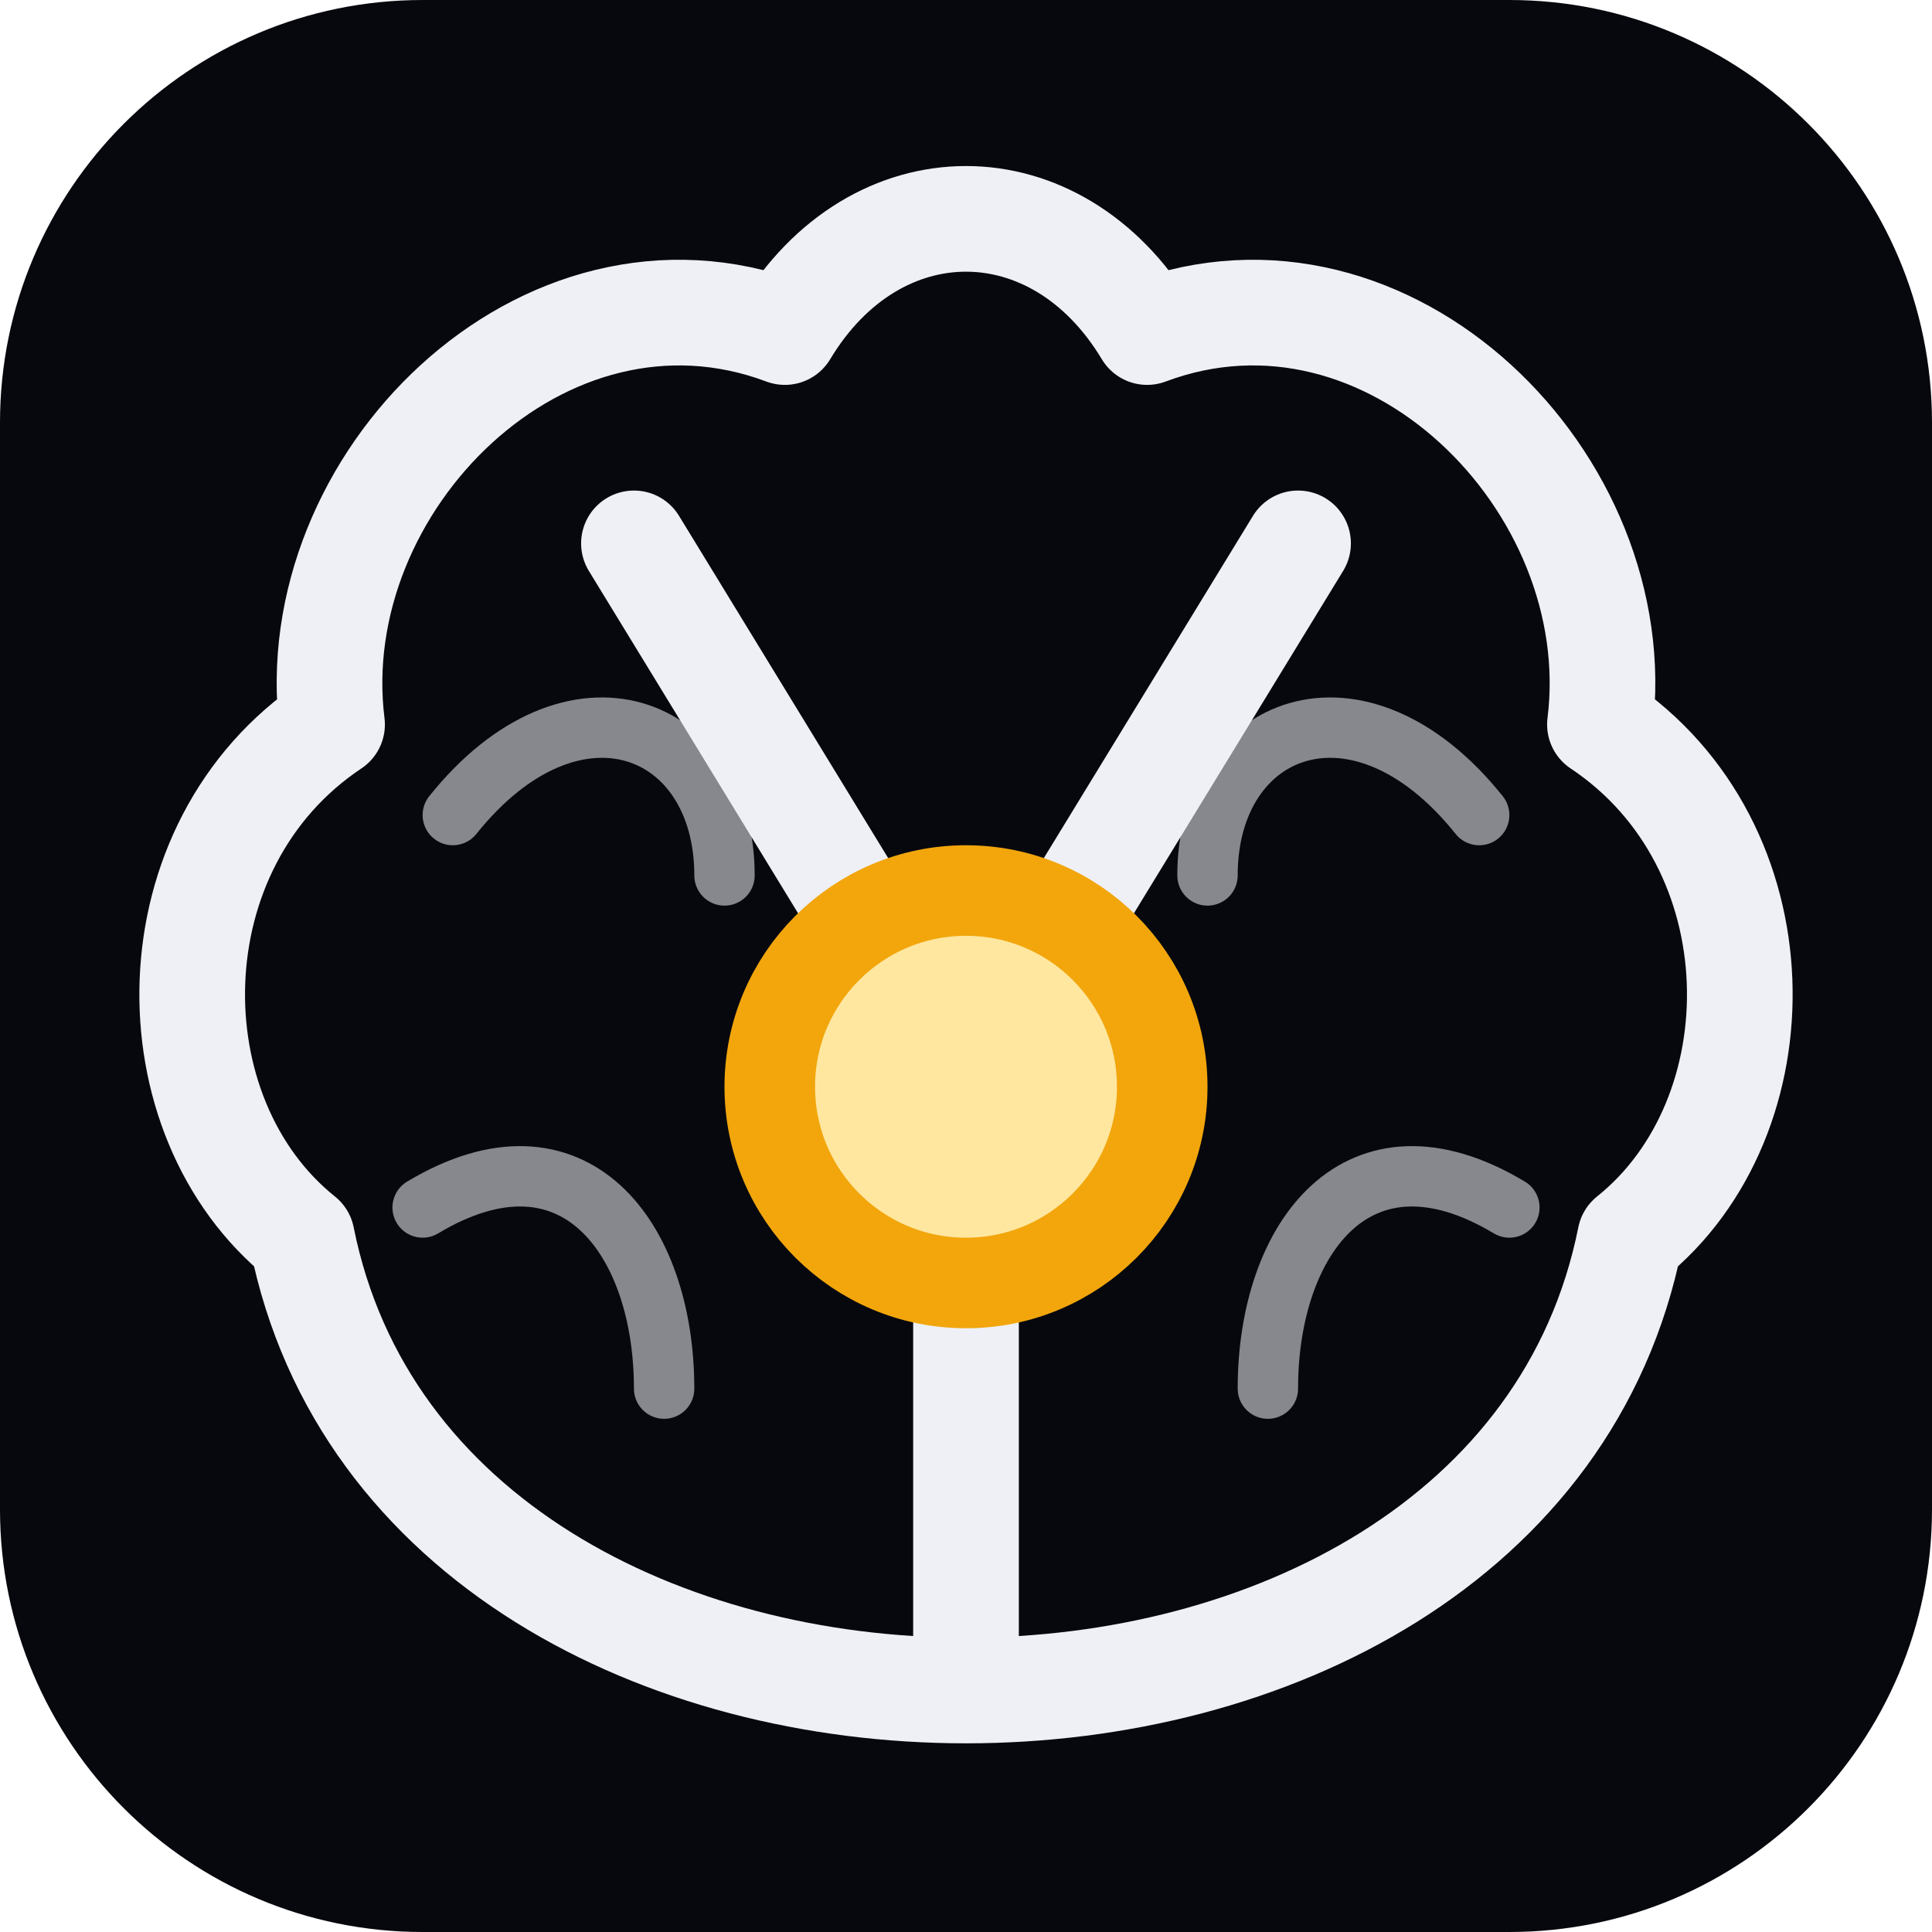
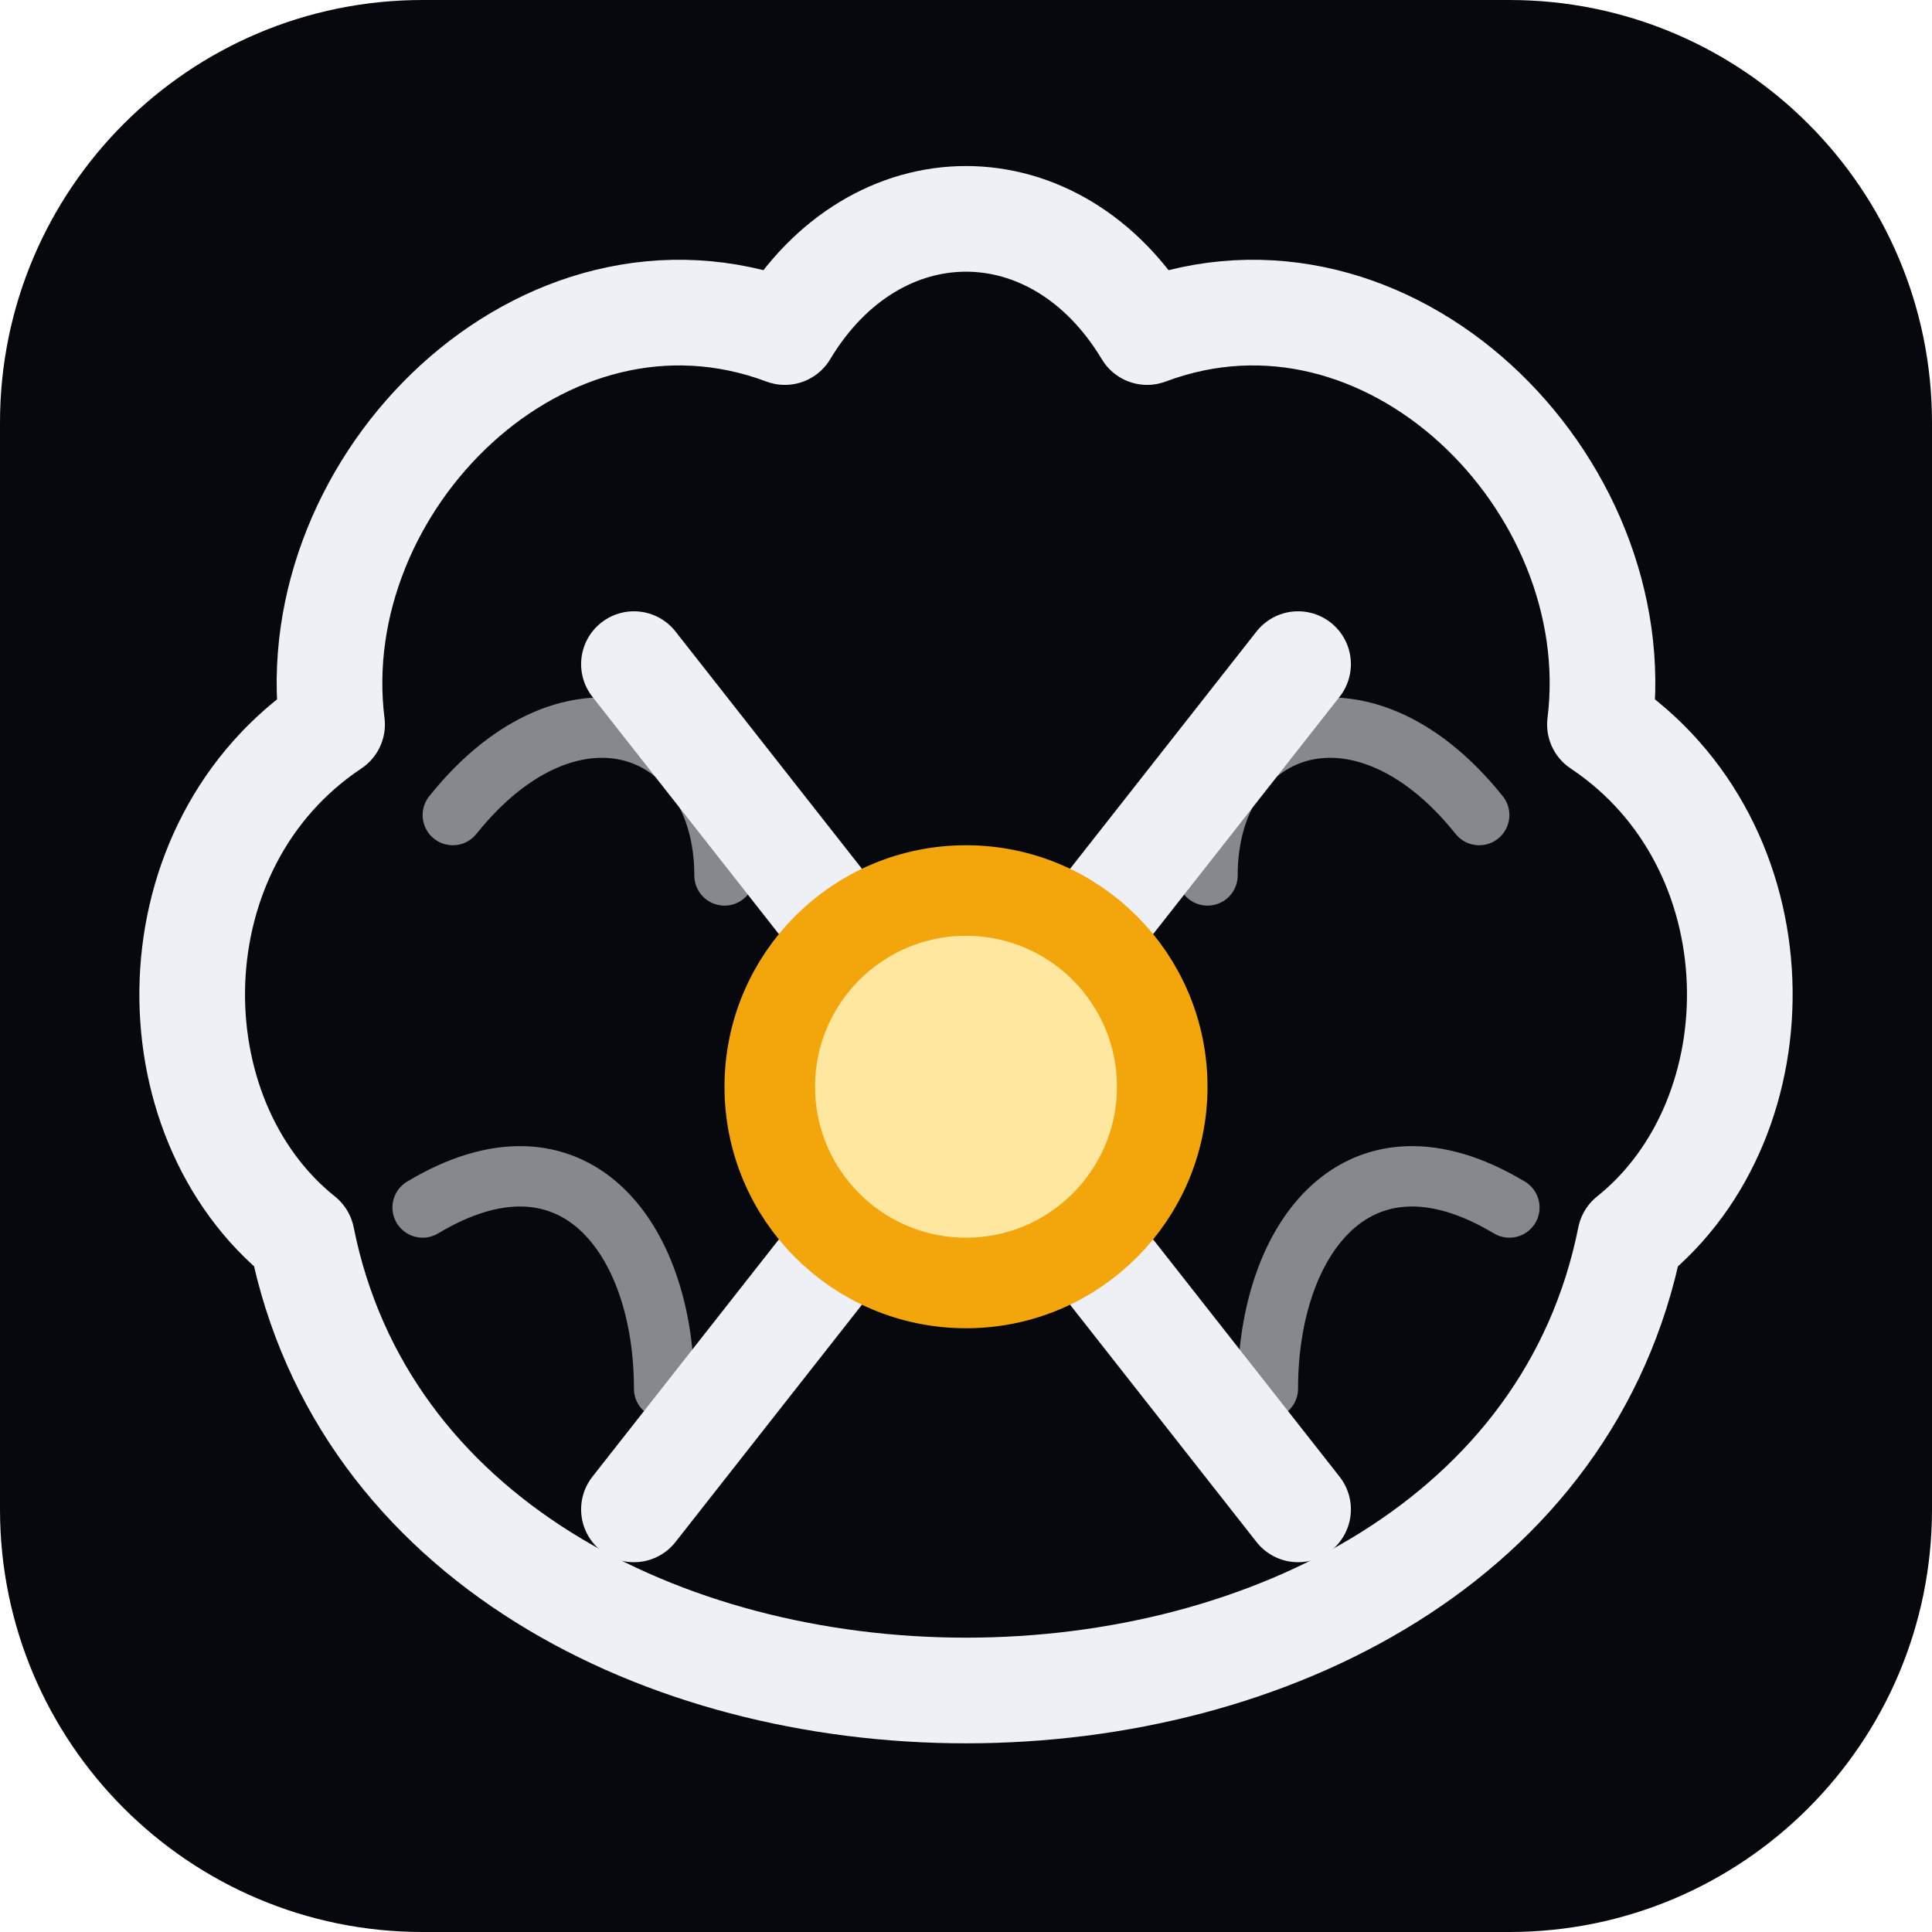
<svg xmlns="http://www.w3.org/2000/svg" viewBox="0 0 64 64" width="256" height="256" fill="none">
  <rect width="64" height="64" rx="14" fill="#07080D" />
  <path d="M32 56 C22 56 12 51 10 41 C5 37 5 28 11 24 C10 16 18 8 26 11 C29 6 35 6 38 11 C46 8 54 16 53 24 C59 28 59 37 54 41 C52 51 42 56 32 56 Z" stroke="#EEF0F6" stroke-width="3.5" stroke-linejoin="round" />
-   <path d="M32 55 V36 M32 36 L21 18 M32 36 L43 18" stroke="#EEF0F6" stroke-width="3.5" stroke-linecap="round" stroke-linejoin="round" />
+   <path d="M21 22 L43 50 M43 22 L21 50" stroke="#EEF0F6" stroke-width="3.5" stroke-linecap="round" stroke-linejoin="round" />
  <path d="M15 27 C19 22 24 24 24 29 M14 40 C19 37 22 41 22 46 M49 27 C45 22 40 24 40 29 M50 40 C45 37 42 41 42 46" stroke="#EEF0F6" stroke-opacity="0.55" stroke-width="2" stroke-linecap="round" />
  <circle cx="32" cy="36" r="6.5" fill="#FFE7A0" stroke="#F2A60C" stroke-width="3" />
</svg>
